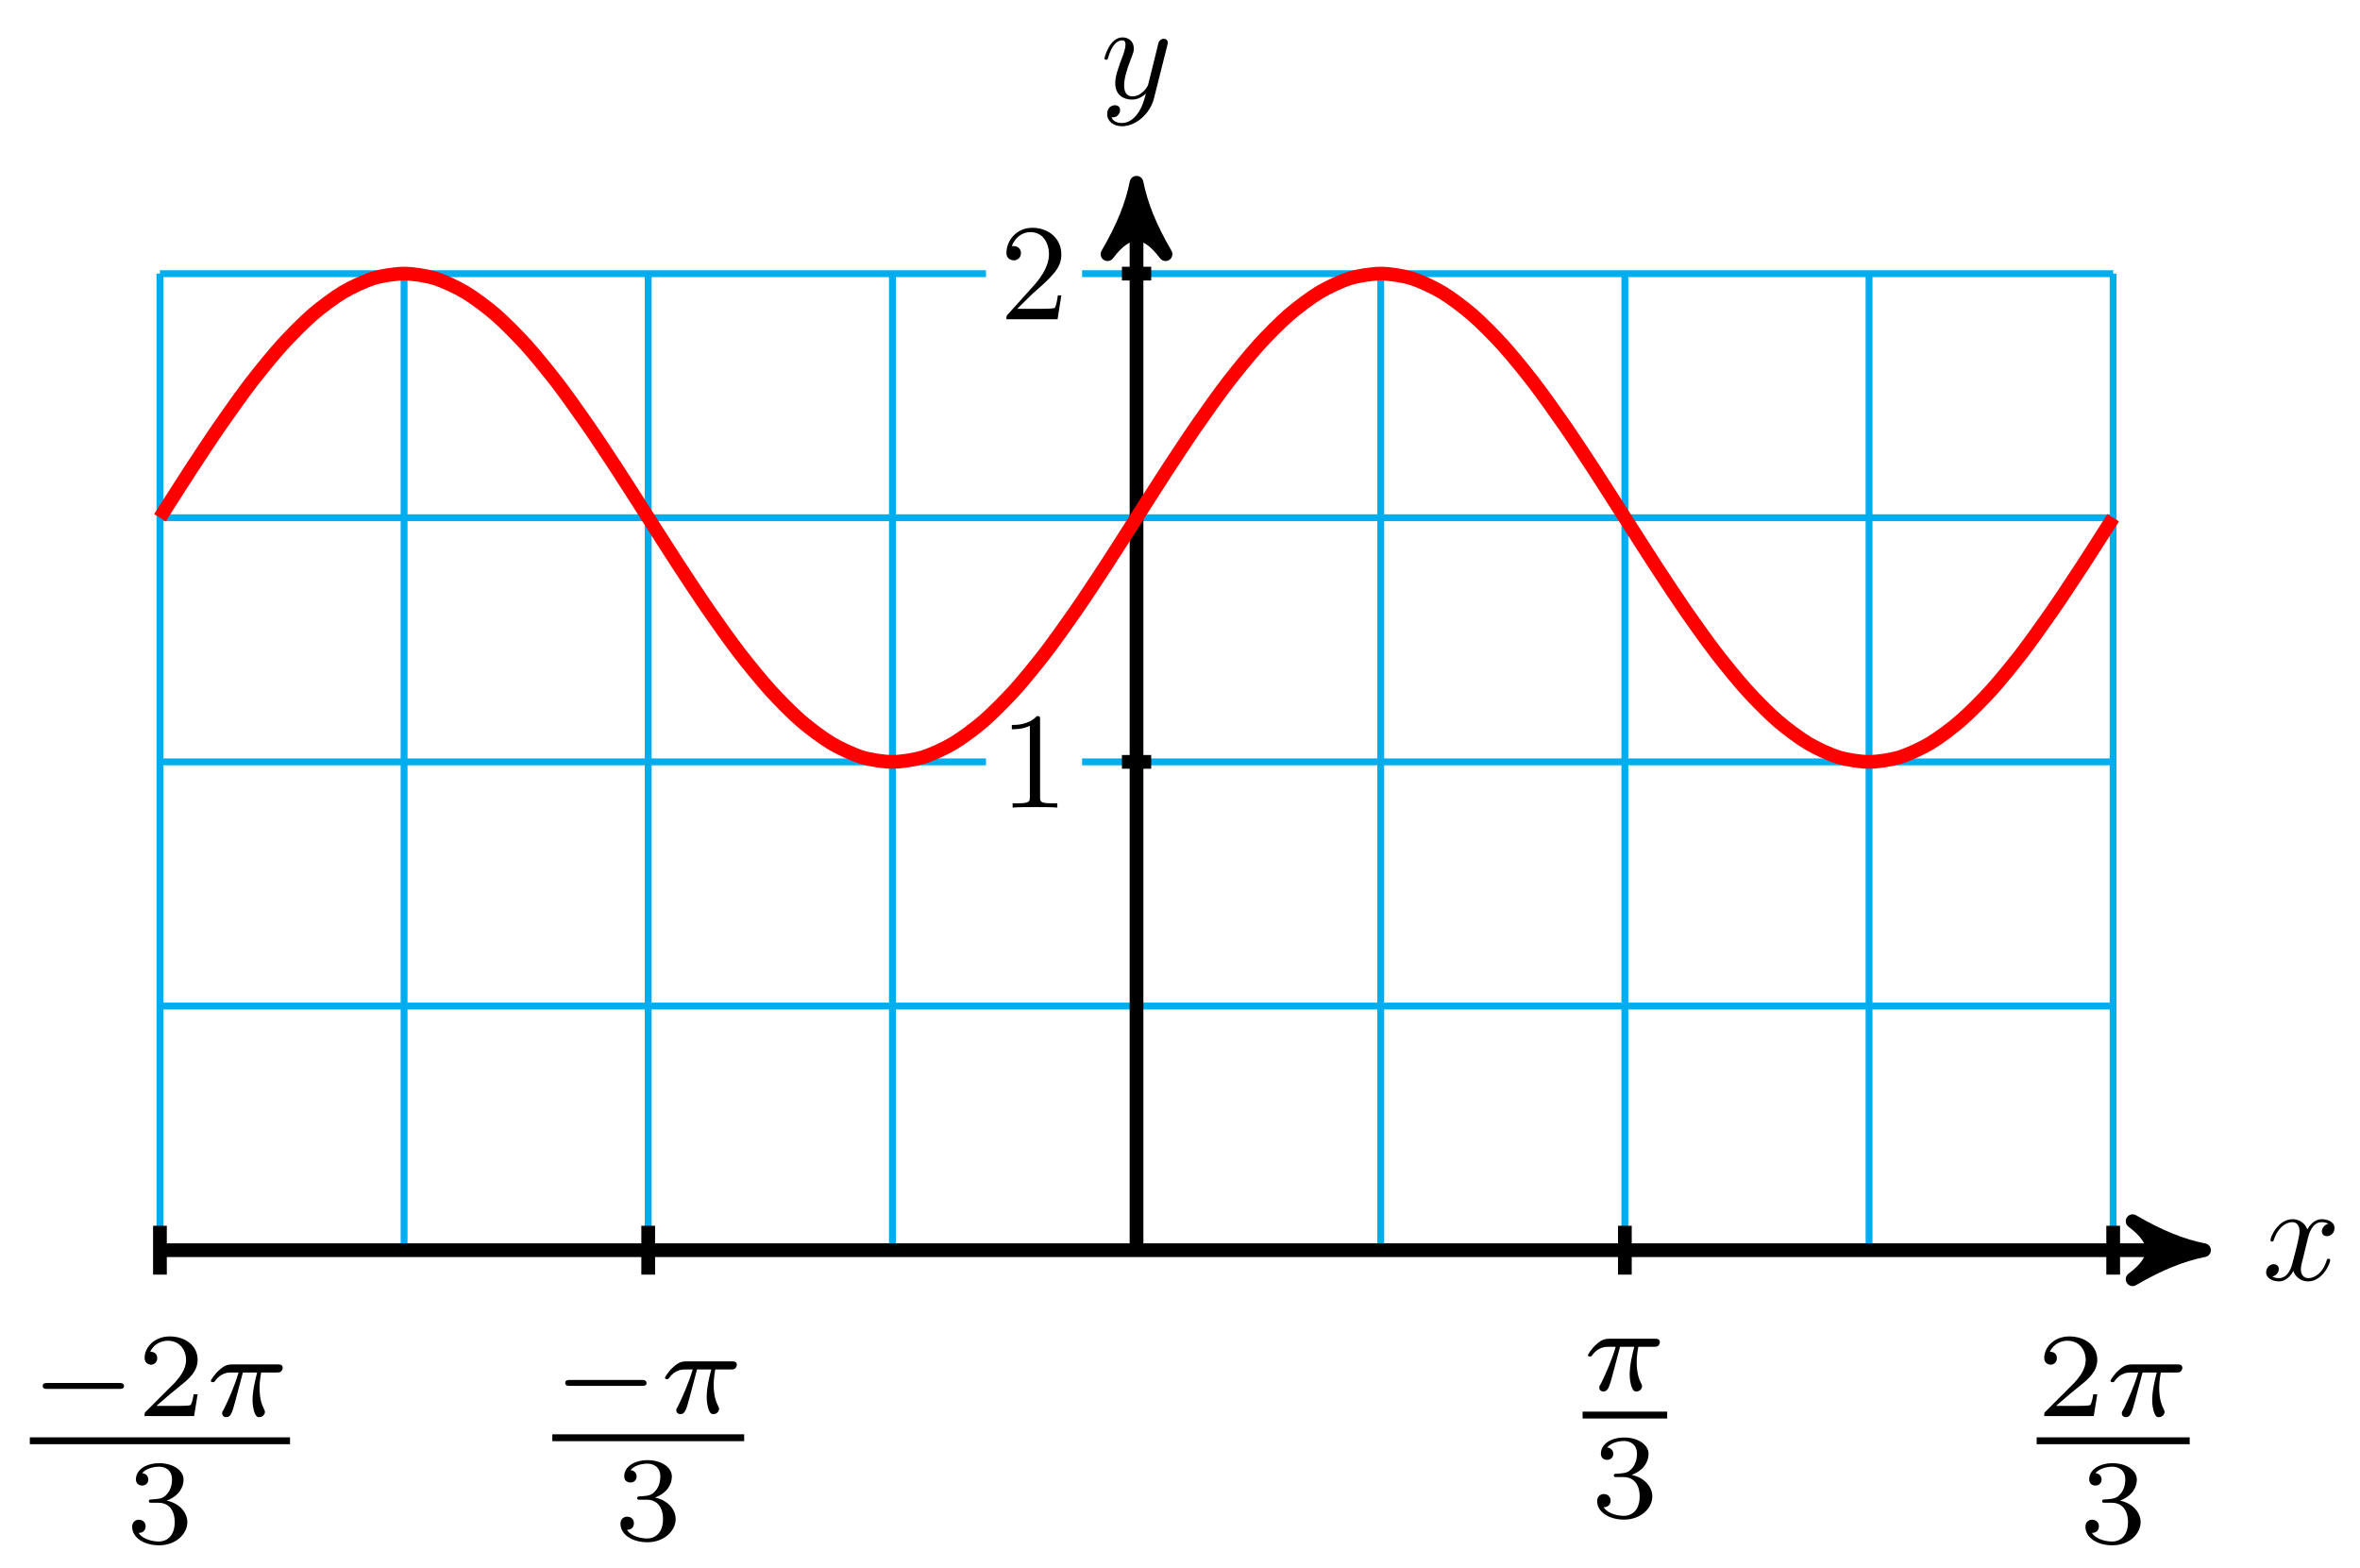
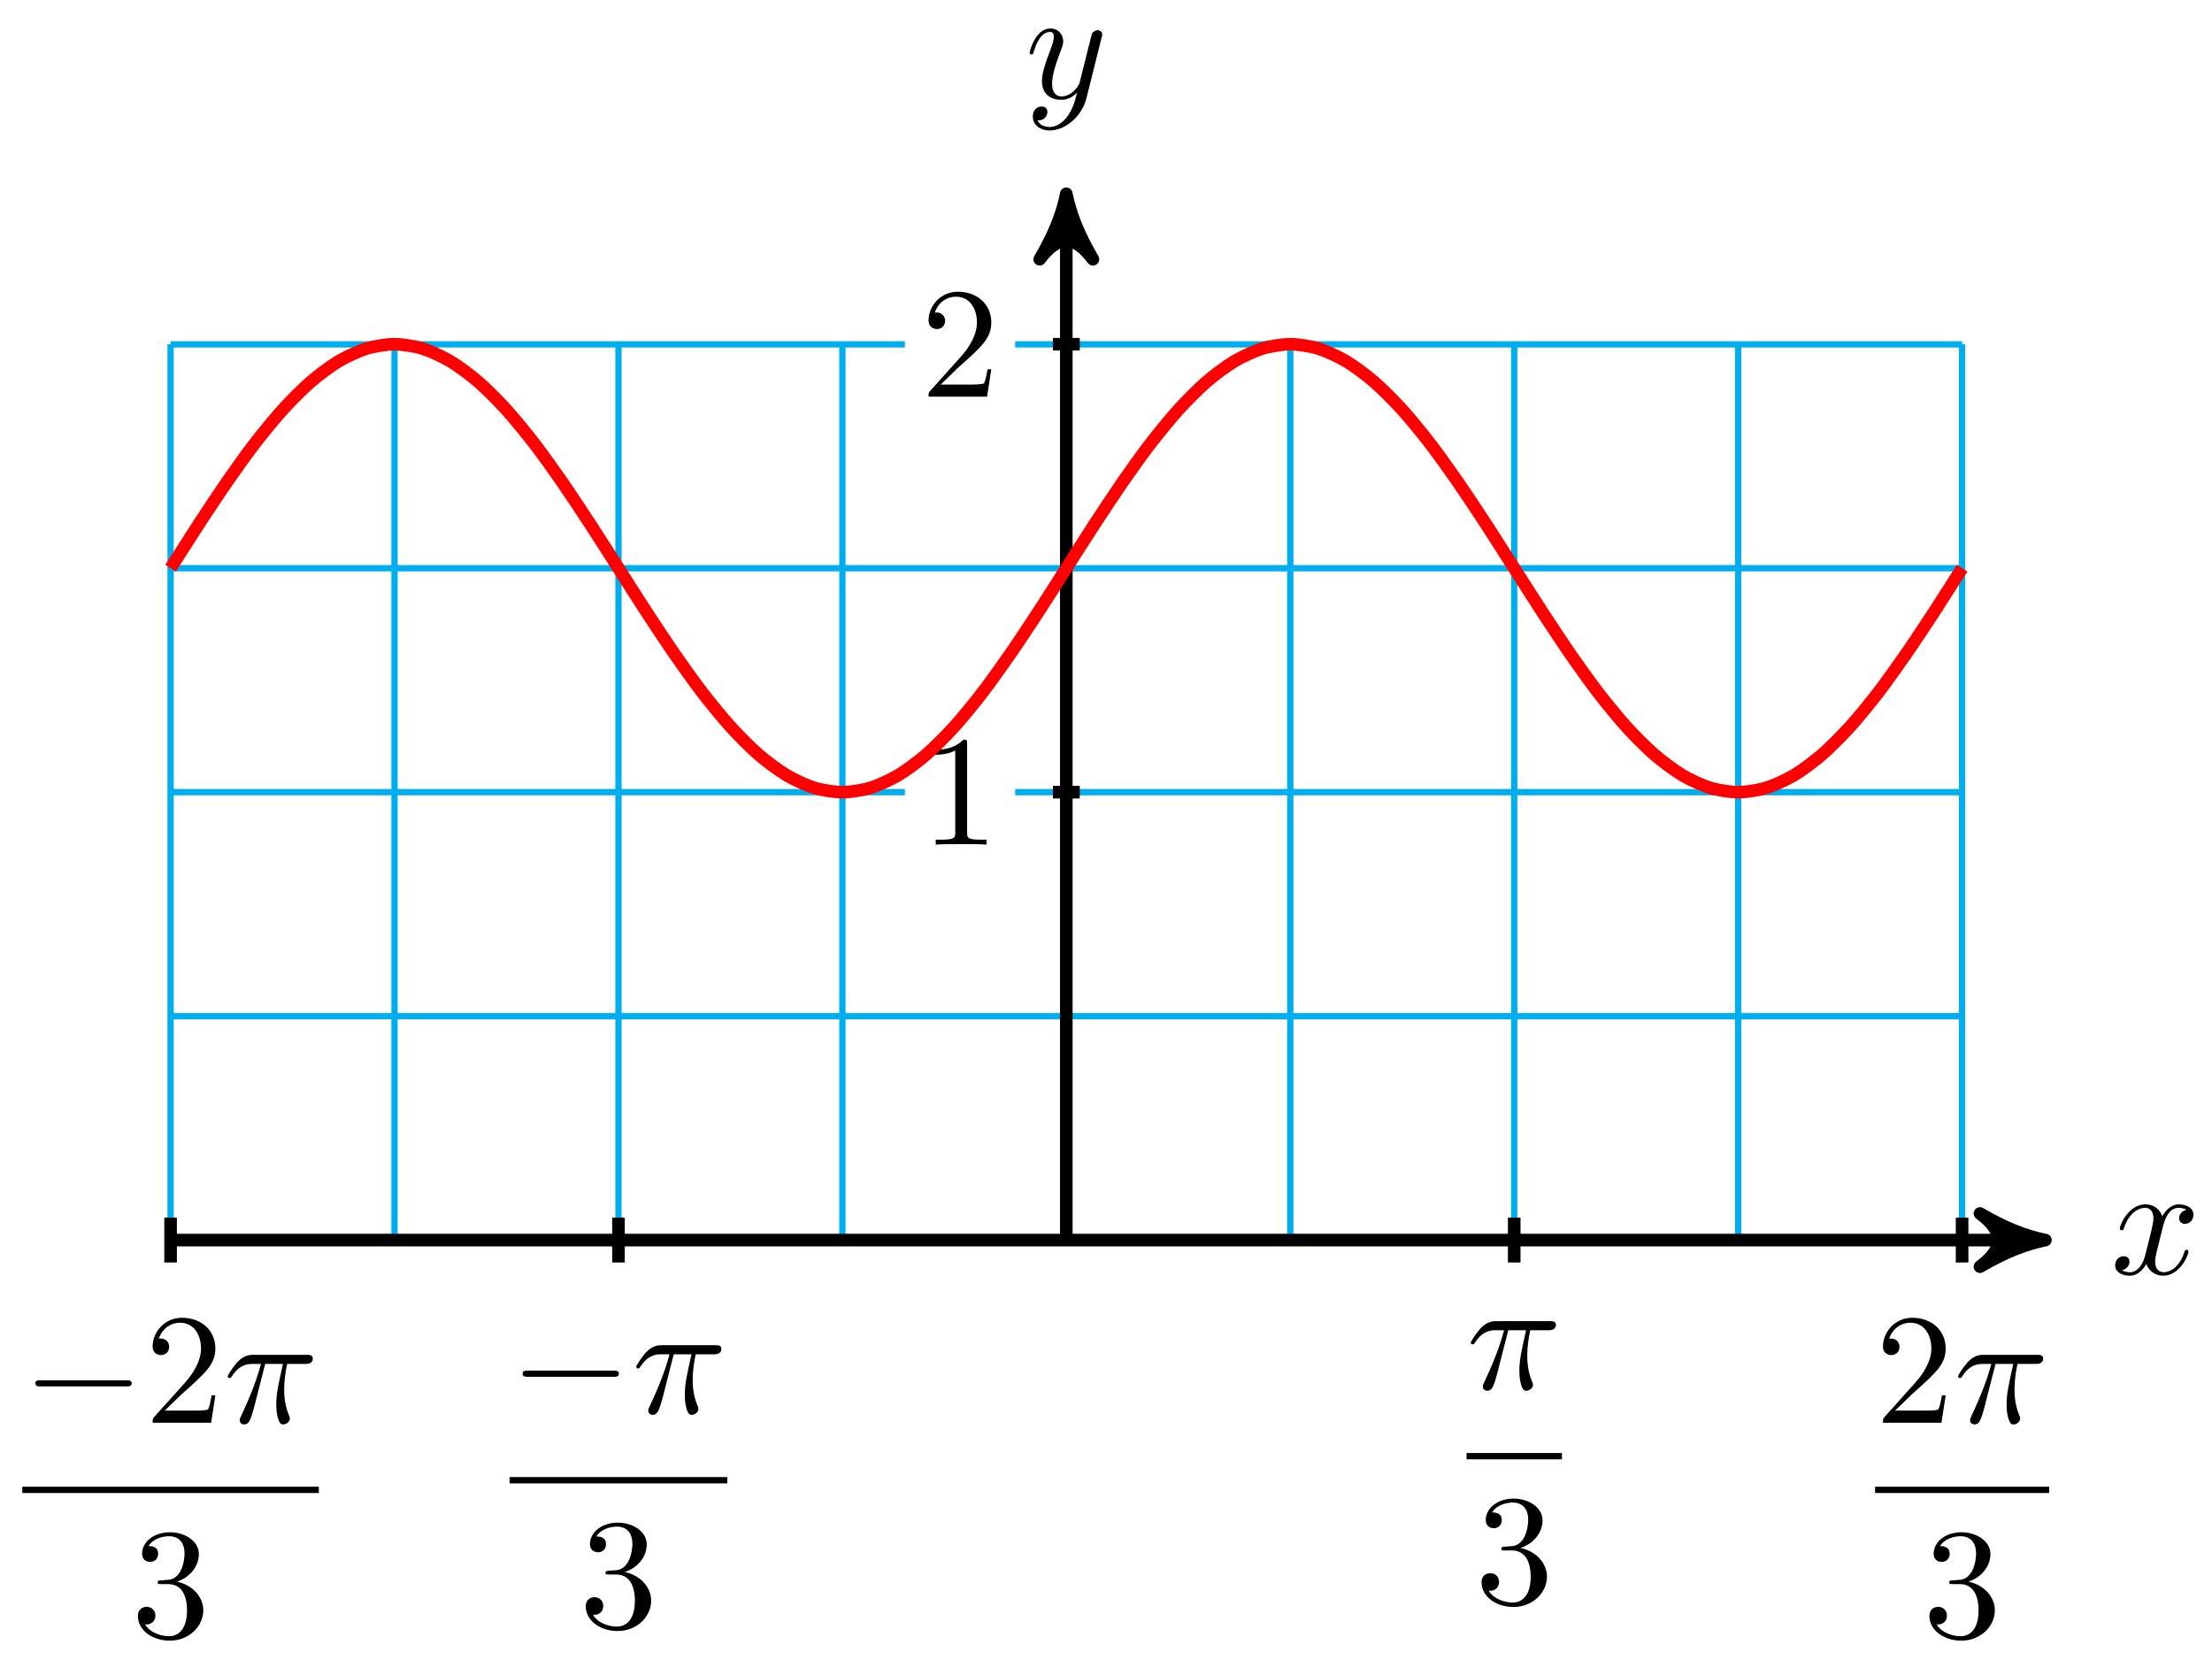
- <svg xmlns="http://www.w3.org/2000/svg" xmlns:xlink="http://www.w3.org/1999/xlink" width="137pt" height="91pt" viewBox="0 0 137 91" version="1.1">
+ <svg xmlns="http://www.w3.org/2000/svg" xmlns:xlink="http://www.w3.org/1999/xlink" width="140pt" height="105pt" viewBox="0 0 140 105" version="1.1">
  <defs>
    <g>
      <symbol overflow="visible" id="glyph0-0">
        <path style="stroke:none;" d="" />
      </symbol>
      <symbol overflow="visible" id="glyph0-1">
-         <path style="stroke:none;" d="M 2.656 -2.406 C 2.703 -2.609 2.891 -3.344 3.453 -3.344 C 3.484 -3.344 3.688 -3.344 3.844 -3.25 C 3.625 -3.203 3.469 -3 3.469 -2.812 C 3.469 -2.688 3.547 -2.531 3.766 -2.531 C 3.938 -2.531 4.203 -2.672 4.203 -3 C 4.203 -3.406 3.734 -3.516 3.453 -3.516 C 3 -3.516 2.719 -3.094 2.625 -2.922 C 2.422 -3.438 1.984 -3.516 1.766 -3.516 C 0.938 -3.516 0.484 -2.5 0.484 -2.297 C 0.484 -2.219 0.562 -2.219 0.578 -2.219 C 0.641 -2.219 0.656 -2.234 0.672 -2.297 C 0.953 -3.141 1.469 -3.344 1.75 -3.344 C 1.891 -3.344 2.172 -3.281 2.172 -2.812 C 2.172 -2.562 2.047 -2.031 1.75 -0.922 C 1.625 -0.422 1.344 -0.094 0.984 -0.094 C 0.938 -0.094 0.75 -0.094 0.594 -0.188 C 0.781 -0.234 0.969 -0.391 0.969 -0.625 C 0.969 -0.844 0.781 -0.906 0.672 -0.906 C 0.438 -0.906 0.234 -0.688 0.234 -0.438 C 0.234 -0.078 0.625 0.094 0.984 0.094 C 1.5 0.094 1.797 -0.469 1.812 -0.516 C 1.906 -0.219 2.203 0.094 2.672 0.094 C 3.5 0.094 3.953 -0.938 3.953 -1.141 C 3.953 -1.219 3.875 -1.219 3.859 -1.219 C 3.781 -1.219 3.766 -1.188 3.75 -1.125 C 3.484 -0.281 2.953 -0.094 2.688 -0.094 C 2.375 -0.094 2.25 -0.344 2.25 -0.609 C 2.25 -0.781 2.297 -0.969 2.391 -1.312 Z M 2.656 -2.406 " />
+         <path style="stroke:none;" d="M 3.328 -3.016 C 3.391 -3.266 3.625 -4.188 4.312 -4.188 C 4.359 -4.188 4.609 -4.188 4.812 -4.062 C 4.531 -4 4.344 -3.766 4.344 -3.516 C 4.344 -3.359 4.453 -3.172 4.719 -3.172 C 4.938 -3.172 5.25 -3.344 5.25 -3.75 C 5.25 -4.266 4.672 -4.406 4.328 -4.406 C 3.75 -4.406 3.406 -3.875 3.281 -3.656 C 3.031 -4.312 2.5 -4.406 2.203 -4.406 C 1.172 -4.406 0.594 -3.125 0.594 -2.875 C 0.594 -2.766 0.703 -2.766 0.719 -2.766 C 0.797 -2.766 0.828 -2.797 0.844 -2.875 C 1.188 -3.938 1.844 -4.188 2.188 -4.188 C 2.375 -4.188 2.719 -4.094 2.719 -3.516 C 2.719 -3.203 2.547 -2.547 2.188 -1.141 C 2.031 -0.531 1.672 -0.109 1.234 -0.109 C 1.172 -0.109 0.953 -0.109 0.734 -0.234 C 0.984 -0.297 1.203 -0.5 1.203 -0.781 C 1.203 -1.047 0.984 -1.125 0.844 -1.125 C 0.531 -1.125 0.297 -0.875 0.297 -0.547 C 0.297 -0.094 0.781 0.109 1.219 0.109 C 1.891 0.109 2.25 -0.594 2.266 -0.641 C 2.391 -0.281 2.75 0.109 3.344 0.109 C 4.375 0.109 4.938 -1.172 4.938 -1.422 C 4.938 -1.531 4.859 -1.531 4.828 -1.531 C 4.734 -1.531 4.719 -1.484 4.688 -1.422 C 4.359 -0.344 3.688 -0.109 3.375 -0.109 C 2.984 -0.109 2.828 -0.422 2.828 -0.766 C 2.828 -0.984 2.875 -1.203 2.984 -1.641 Z M 3.328 -3.016 " />
      </symbol>
      <symbol overflow="visible" id="glyph0-2">
-         <path style="stroke:none;" d="M 3.875 -3.031 C 3.906 -3.141 3.906 -3.156 3.906 -3.219 C 3.906 -3.359 3.797 -3.438 3.672 -3.438 C 3.594 -3.438 3.469 -3.391 3.391 -3.266 C 3.375 -3.234 3.312 -2.984 3.281 -2.844 C 3.234 -2.625 3.172 -2.422 3.125 -2.203 L 2.766 -0.766 C 2.734 -0.641 2.391 -0.094 1.859 -0.094 C 1.453 -0.094 1.375 -0.438 1.375 -0.734 C 1.375 -1.094 1.5 -1.594 1.781 -2.297 C 1.906 -2.625 1.938 -2.703 1.938 -2.875 C 1.938 -3.234 1.688 -3.516 1.281 -3.516 C 0.531 -3.516 0.234 -2.359 0.234 -2.297 C 0.234 -2.219 0.312 -2.219 0.328 -2.219 C 0.406 -2.219 0.422 -2.234 0.453 -2.359 C 0.672 -3.109 0.984 -3.344 1.266 -3.344 C 1.328 -3.344 1.453 -3.344 1.453 -3.094 C 1.453 -2.891 1.375 -2.688 1.328 -2.531 C 1 -1.688 0.859 -1.234 0.859 -0.859 C 0.859 -0.156 1.359 0.094 1.828 0.094 C 2.141 0.094 2.422 -0.047 2.641 -0.266 C 2.531 0.141 2.438 0.531 2.125 0.953 C 1.906 1.234 1.609 1.453 1.25 1.453 C 1.125 1.453 0.766 1.438 0.641 1.125 C 0.766 1.125 0.875 1.125 0.984 1.031 C 1.062 0.953 1.141 0.859 1.141 0.703 C 1.141 0.453 0.922 0.422 0.844 0.422 C 0.656 0.422 0.391 0.547 0.391 0.938 C 0.391 1.344 0.75 1.641 1.25 1.641 C 2.062 1.641 2.891 0.906 3.109 0.016 Z M 3.875 -3.031 " />
+         <path style="stroke:none;" d="M 4.844 -3.797 C 4.891 -3.938 4.891 -3.953 4.891 -4.031 C 4.891 -4.203 4.75 -4.297 4.594 -4.297 C 4.5 -4.297 4.344 -4.234 4.25 -4.094 C 4.234 -4.031 4.141 -3.734 4.109 -3.547 C 4.031 -3.297 3.969 -3.016 3.906 -2.75 L 3.453 -0.953 C 3.422 -0.812 2.984 -0.109 2.328 -0.109 C 1.828 -0.109 1.719 -0.547 1.719 -0.922 C 1.719 -1.375 1.891 -2 2.219 -2.875 C 2.375 -3.281 2.422 -3.391 2.422 -3.594 C 2.422 -4.031 2.109 -4.406 1.609 -4.406 C 0.656 -4.406 0.297 -2.953 0.297 -2.875 C 0.297 -2.766 0.391 -2.766 0.406 -2.766 C 0.516 -2.766 0.516 -2.797 0.562 -2.953 C 0.844 -3.891 1.234 -4.188 1.578 -4.188 C 1.656 -4.188 1.828 -4.188 1.828 -3.875 C 1.828 -3.625 1.719 -3.359 1.656 -3.172 C 1.25 -2.109 1.078 -1.547 1.078 -1.078 C 1.078 -0.188 1.703 0.109 2.297 0.109 C 2.688 0.109 3.016 -0.062 3.297 -0.344 C 3.172 0.172 3.047 0.672 2.656 1.203 C 2.391 1.531 2.016 1.828 1.562 1.828 C 1.422 1.828 0.969 1.797 0.797 1.406 C 0.953 1.406 1.094 1.406 1.219 1.281 C 1.328 1.203 1.422 1.062 1.422 0.875 C 1.422 0.562 1.156 0.531 1.062 0.531 C 0.828 0.531 0.5 0.688 0.5 1.172 C 0.5 1.672 0.938 2.047 1.562 2.047 C 2.578 2.047 3.609 1.141 3.891 0.016 Z M 4.844 -3.797 " />
+       </symbol>
+       <symbol overflow="visible" id="glyph0-3">
+         <path style="stroke:none;" d="M 2.641 -3.719 L 3.766 -3.719 C 3.438 -2.25 3.344 -1.812 3.344 -1.141 C 3.344 -1 3.344 -0.734 3.422 -0.391 C 3.531 0.047 3.641 0.109 3.781 0.109 C 3.984 0.109 4.203 -0.062 4.203 -0.266 C 4.203 -0.328 4.203 -0.344 4.141 -0.484 C 3.844 -1.203 3.844 -1.859 3.844 -2.141 C 3.844 -2.656 3.922 -3.203 4.031 -3.719 L 5.156 -3.719 C 5.297 -3.719 5.656 -3.719 5.656 -4.062 C 5.656 -4.297 5.438 -4.297 5.25 -4.297 L 1.906 -4.297 C 1.688 -4.297 1.312 -4.297 0.875 -3.828 C 0.531 -3.438 0.266 -2.984 0.266 -2.938 C 0.266 -2.922 0.266 -2.828 0.391 -2.828 C 0.469 -2.828 0.484 -2.875 0.547 -2.953 C 1.031 -3.719 1.609 -3.719 1.812 -3.719 L 2.375 -3.719 C 2.062 -2.516 1.531 -1.312 1.109 -0.406 C 1.031 -0.25 1.031 -0.234 1.031 -0.156 C 1.031 0.031 1.188 0.109 1.312 0.109 C 1.609 0.109 1.688 -0.172 1.812 -0.531 C 1.953 -1 1.953 -1.016 2.078 -1.516 Z M 2.641 -3.719 " />
      </symbol>
      <symbol overflow="visible" id="glyph1-0">
        <path style="stroke:none;" d="" />
      </symbol>
      <symbol overflow="visible" id="glyph1-1">
-         <path style="stroke:none;" d="M 3.344 0 L 3.344 -0.25 L 3.078 -0.25 C 2.359 -0.25 2.344 -0.328 2.344 -0.625 L 2.344 -5.094 C 2.344 -5.297 2.344 -5.312 2.156 -5.312 C 1.672 -4.797 0.969 -4.797 0.703 -4.797 L 0.703 -4.547 C 0.875 -4.547 1.344 -4.547 1.75 -4.75 L 1.75 -0.625 C 1.75 -0.344 1.734 -0.25 1.016 -0.25 L 0.75 -0.25 L 0.75 0 C 1.031 -0.031 1.734 -0.031 2.047 -0.031 C 2.359 -0.031 3.062 -0.031 3.344 0 Z M 3.344 0 " />
+         <path style="stroke:none;" d="M 4.172 0 L 4.172 -0.312 L 3.859 -0.312 C 2.953 -0.312 2.938 -0.422 2.938 -0.781 L 2.938 -6.375 C 2.938 -6.625 2.938 -6.641 2.703 -6.641 C 2.078 -6 1.203 -6 0.891 -6 L 0.891 -5.688 C 1.094 -5.688 1.672 -5.688 2.188 -5.953 L 2.188 -0.781 C 2.188 -0.422 2.156 -0.312 1.266 -0.312 L 0.953 -0.312 L 0.953 0 C 1.297 -0.031 2.156 -0.031 2.562 -0.031 C 2.953 -0.031 3.828 -0.031 4.172 0 Z M 4.172 0 " />
      </symbol>
      <symbol overflow="visible" id="glyph1-2">
-         <path style="stroke:none;" d="M 3.578 -1.391 L 3.375 -1.391 C 3.344 -1.141 3.281 -0.797 3.203 -0.672 C 3.141 -0.609 2.625 -0.609 2.453 -0.609 L 1.016 -0.609 L 1.859 -1.438 C 3.094 -2.531 3.578 -2.969 3.578 -3.766 C 3.578 -4.672 2.859 -5.312 1.891 -5.312 C 0.984 -5.312 0.391 -4.578 0.391 -3.859 C 0.391 -3.422 0.797 -3.422 0.828 -3.422 C 0.953 -3.422 1.234 -3.516 1.234 -3.844 C 1.234 -4.047 1.094 -4.25 0.812 -4.25 C 0.75 -4.25 0.734 -4.25 0.703 -4.25 C 0.891 -4.766 1.328 -5.062 1.781 -5.062 C 2.516 -5.062 2.859 -4.422 2.859 -3.766 C 2.859 -3.125 2.453 -2.5 2.016 -2 L 0.484 -0.297 C 0.391 -0.203 0.391 -0.188 0.391 0 L 3.359 0 Z M 3.578 -1.391 " />
+         <path style="stroke:none;" d="M 4.469 -1.734 L 4.234 -1.734 C 4.172 -1.438 4.109 -1 4 -0.844 C 3.938 -0.766 3.281 -0.766 3.062 -0.766 L 1.266 -0.766 L 2.328 -1.797 C 3.875 -3.172 4.469 -3.703 4.469 -4.703 C 4.469 -5.844 3.578 -6.641 2.359 -6.641 C 1.234 -6.641 0.5 -5.719 0.5 -4.828 C 0.5 -4.281 1 -4.281 1.031 -4.281 C 1.203 -4.281 1.547 -4.391 1.547 -4.812 C 1.547 -5.062 1.359 -5.328 1.016 -5.328 C 0.938 -5.328 0.922 -5.328 0.891 -5.312 C 1.109 -5.969 1.656 -6.328 2.234 -6.328 C 3.141 -6.328 3.562 -5.516 3.562 -4.703 C 3.562 -3.906 3.078 -3.125 2.516 -2.5 L 0.609 -0.375 C 0.5 -0.266 0.5 -0.234 0.5 0 L 4.203 0 Z M 4.469 -1.734 " />
      </symbol>
      <symbol overflow="visible" id="glyph2-0">
        <path style="stroke:none;" d="" />
      </symbol>
      <symbol overflow="visible" id="glyph2-1">
-         <path style="stroke:none;" d="M 5.188 -1.578 C 5.297 -1.578 5.469 -1.578 5.469 -1.734 C 5.469 -1.922 5.297 -1.922 5.188 -1.922 L 1.031 -1.922 C 0.922 -1.922 0.75 -1.922 0.75 -1.75 C 0.75 -1.578 0.906 -1.578 1.031 -1.578 Z M 5.188 -1.578 " />
+         <path style="stroke:none;" d="M 6.562 -2.297 C 6.734 -2.297 6.922 -2.297 6.922 -2.5 C 6.922 -2.688 6.734 -2.688 6.562 -2.688 L 1.172 -2.688 C 1 -2.688 0.828 -2.688 0.828 -2.5 C 0.828 -2.297 1 -2.297 1.172 -2.297 Z M 6.562 -2.297 " />
      </symbol>
      <symbol overflow="visible" id="glyph3-0">
        <path style="stroke:none;" d="" />
      </symbol>
      <symbol overflow="visible" id="glyph3-1">
-         <path style="stroke:none;" d="M 3.516 -1.266 L 3.281 -1.266 C 3.266 -1.109 3.188 -0.703 3.094 -0.641 C 3.047 -0.594 2.516 -0.594 2.406 -0.594 L 1.125 -0.594 C 1.859 -1.234 2.109 -1.438 2.516 -1.766 C 3.031 -2.172 3.516 -2.609 3.516 -3.266 C 3.516 -4.109 2.781 -4.625 1.891 -4.625 C 1.031 -4.625 0.438 -4.016 0.438 -3.375 C 0.438 -3.031 0.734 -2.984 0.812 -2.984 C 0.969 -2.984 1.172 -3.109 1.172 -3.359 C 1.172 -3.484 1.125 -3.734 0.766 -3.734 C 0.984 -4.219 1.453 -4.375 1.781 -4.375 C 2.484 -4.375 2.844 -3.828 2.844 -3.266 C 2.844 -2.656 2.406 -2.188 2.188 -1.938 L 0.516 -0.266 C 0.438 -0.203 0.438 -0.188 0.438 0 L 3.312 0 Z M 3.516 -1.266 " />
+         <path style="stroke:none;" d="M 1.266 -0.766 L 2.328 -1.797 C 3.875 -3.172 4.469 -3.703 4.469 -4.703 C 4.469 -5.844 3.578 -6.641 2.359 -6.641 C 1.234 -6.641 0.5 -5.719 0.5 -4.828 C 0.5 -4.281 1 -4.281 1.031 -4.281 C 1.203 -4.281 1.547 -4.391 1.547 -4.812 C 1.547 -5.062 1.359 -5.328 1.016 -5.328 C 0.938 -5.328 0.922 -5.328 0.891 -5.312 C 1.109 -5.969 1.656 -6.328 2.234 -6.328 C 3.141 -6.328 3.562 -5.516 3.562 -4.703 C 3.562 -3.906 3.078 -3.125 2.516 -2.5 L 0.609 -0.375 C 0.5 -0.266 0.5 -0.234 0.5 0 L 4.203 0 L 4.469 -1.734 L 4.234 -1.734 C 4.172 -1.438 4.109 -1 4 -0.844 C 3.938 -0.766 3.281 -0.766 3.062 -0.766 Z M 1.266 -0.766 " />
      </symbol>
      <symbol overflow="visible" id="glyph3-2">
-         <path style="stroke:none;" d="M 1.906 -2.328 C 2.453 -2.328 2.844 -1.953 2.844 -1.203 C 2.844 -0.344 2.328 -0.078 1.938 -0.078 C 1.656 -0.078 1.031 -0.156 0.75 -0.578 C 1.078 -0.578 1.156 -0.812 1.156 -0.969 C 1.156 -1.188 0.984 -1.344 0.766 -1.344 C 0.578 -1.344 0.375 -1.219 0.375 -0.938 C 0.375 -0.281 1.094 0.141 1.938 0.141 C 2.906 0.141 3.578 -0.516 3.578 -1.203 C 3.578 -1.75 3.141 -2.297 2.375 -2.453 C 3.094 -2.719 3.359 -3.234 3.359 -3.672 C 3.359 -4.219 2.734 -4.625 1.953 -4.625 C 1.188 -4.625 0.594 -4.25 0.594 -3.688 C 0.594 -3.453 0.75 -3.328 0.953 -3.328 C 1.172 -3.328 1.312 -3.484 1.312 -3.672 C 1.312 -3.875 1.172 -4.031 0.953 -4.047 C 1.203 -4.344 1.672 -4.422 1.938 -4.422 C 2.25 -4.422 2.688 -4.266 2.688 -3.672 C 2.688 -3.375 2.594 -3.047 2.406 -2.844 C 2.188 -2.578 1.984 -2.562 1.641 -2.531 C 1.469 -2.516 1.453 -2.516 1.422 -2.516 C 1.406 -2.516 1.344 -2.5 1.344 -2.422 C 1.344 -2.328 1.406 -2.328 1.531 -2.328 Z M 1.906 -2.328 " />
-       </symbol>
-       <symbol overflow="visible" id="glyph4-0">
-         <path style="stroke:none;" d="" />
-       </symbol>
-       <symbol overflow="visible" id="glyph4-1">
-         <path style="stroke:none;" d="M 2.172 -2.531 L 3 -2.531 C 2.891 -2.109 2.734 -1.484 2.734 -0.922 C 2.734 -0.641 2.781 -0.453 2.812 -0.312 C 2.922 0.047 3.016 0.062 3.125 0.062 C 3.297 0.062 3.453 -0.078 3.453 -0.25 C 3.453 -0.297 3.438 -0.328 3.406 -0.391 C 3.266 -0.656 3.141 -1.047 3.141 -1.625 C 3.141 -1.75 3.141 -2.031 3.234 -2.531 L 4.109 -2.531 C 4.234 -2.531 4.297 -2.531 4.375 -2.578 C 4.469 -2.656 4.484 -2.766 4.484 -2.797 C 4.484 -3 4.312 -3 4.188 -3 L 1.562 -3 C 1.281 -3 1.078 -2.938 0.766 -2.641 C 0.578 -2.484 0.312 -2.109 0.312 -2.047 C 0.312 -1.969 0.406 -1.969 0.438 -1.969 C 0.516 -1.969 0.516 -1.984 0.562 -2.047 C 0.906 -2.531 1.344 -2.531 1.5 -2.531 L 1.922 -2.531 C 1.703 -1.766 1.328 -0.938 1.125 -0.516 C 1.078 -0.438 1.016 -0.281 0.984 -0.266 C 0.984 -0.234 0.969 -0.203 0.969 -0.156 C 0.969 -0.047 1.047 0.062 1.219 0.062 C 1.484 0.062 1.562 -0.25 1.734 -0.875 Z M 2.172 -2.531 " />
+         <path style="stroke:none;" d="M 2.891 -3.516 C 3.703 -3.781 4.281 -4.469 4.281 -5.266 C 4.281 -6.078 3.406 -6.641 2.453 -6.641 C 1.453 -6.641 0.688 -6.047 0.688 -5.281 C 0.688 -4.953 0.906 -4.766 1.203 -4.766 C 1.5 -4.766 1.703 -4.984 1.703 -5.281 C 1.703 -5.766 1.234 -5.766 1.094 -5.766 C 1.391 -6.266 2.047 -6.391 2.406 -6.391 C 2.828 -6.391 3.375 -6.172 3.375 -5.281 C 3.375 -5.156 3.344 -4.578 3.094 -4.141 C 2.797 -3.656 2.453 -3.625 2.203 -3.625 C 2.125 -3.609 1.891 -3.594 1.812 -3.594 C 1.734 -3.578 1.672 -3.562 1.672 -3.469 C 1.672 -3.359 1.734 -3.359 1.906 -3.359 L 2.344 -3.359 C 3.156 -3.359 3.531 -2.688 3.531 -1.703 C 3.531 -0.344 2.844 -0.062 2.406 -0.062 C 1.969 -0.062 1.219 -0.234 0.875 -0.812 C 1.219 -0.766 1.531 -0.984 1.531 -1.359 C 1.531 -1.719 1.266 -1.922 0.984 -1.922 C 0.734 -1.922 0.422 -1.781 0.422 -1.344 C 0.422 -0.438 1.344 0.219 2.438 0.219 C 3.656 0.219 4.562 -0.688 4.562 -1.703 C 4.562 -2.516 3.922 -3.297 2.891 -3.516 Z M 2.891 -3.516 " />
      </symbol>
    </g>
  </defs>
  <g id="surface1">
-     <path style="fill:none;stroke-width:0.399;stroke-linecap:butt;stroke-linejoin:miter;stroke:rgb(0%,67.839%,93.729%);stroke-opacity:1;stroke-miterlimit:10;" d="M -56.692 0.001 L 56.693 0.001 M -56.692 14.173 L 56.693 14.173 M -56.692 28.348 L 56.693 28.348 M -56.692 42.52 L 56.693 42.52 M -56.692 56.688 L 56.693 56.688 M -56.692 0.001 L -56.692 56.692 M -42.52 0.001 L -42.52 56.692 M -28.349 0.001 L -28.349 56.692 M -14.173 0.001 L -14.173 56.692 M -0.002 0.001 L -0.002 56.692 M 14.174 0.001 L 14.174 56.692 M 28.346 0.001 L 28.346 56.692 M 42.521 0.001 L 42.521 56.692 M 56.689 0.001 L 56.689 56.692 " transform="matrix(1.00002,0,0,-1,65.9781,72.575)" />
-     <path style="fill:none;stroke-width:0.797;stroke-linecap:butt;stroke-linejoin:miter;stroke:rgb(0%,0%,0%);stroke-opacity:1;stroke-miterlimit:10;" d="M -56.692 0.001 L 60.927 0.001 " transform="matrix(1.00002,0,0,-1,65.9781,72.575)" />
-     <path style="fill-rule:nonzero;fill:rgb(0%,0%,0%);fill-opacity:1;stroke-width:0.797;stroke-linecap:butt;stroke-linejoin:round;stroke:rgb(0%,0%,0%);stroke-opacity:1;stroke-miterlimit:10;" d="M 1.038 0.001 C -0.259 0.259 -1.556 0.778 -3.107 1.684 C -1.556 0.516 -1.556 -0.519 -3.107 -1.683 C -1.556 -0.777 -0.259 -0.261 1.038 0.001 Z M 1.038 0.001 " transform="matrix(1.00002,0,0,-1,126.9076,72.575)" />
+     <path style="fill:none;stroke-width:0.399;stroke-linecap:butt;stroke-linejoin:miter;stroke:rgb(0%,67.839%,93.729%);stroke-opacity:1;stroke-miterlimit:10;" d="M -56.692 0.001 L 56.692 0.001 M -56.692 14.172 L 56.692 14.172 M -56.692 28.348 L 56.692 28.348 M -56.692 42.52 L 56.692 42.52 M -56.692 56.687 L 56.692 56.687 M -56.692 0.001 L -56.692 56.695 M -42.52 0.001 L -42.52 56.695 M -28.345 0.001 L -28.345 56.695 M -14.173 0.001 L -14.173 56.695 M -0.002 0.001 L -0.002 56.695 M 14.174 0.001 L 14.174 56.695 M 28.345 0.001 L 28.345 56.695 M 42.521 0.001 L 42.521 56.695 M 56.688 0.001 L 56.688 56.695 " transform="matrix(1.00002,0,0,-1.00002,67.49007,78.48131)" />
+     <path style="fill:none;stroke-width:0.797;stroke-linecap:butt;stroke-linejoin:miter;stroke:rgb(0%,0%,0%);stroke-opacity:1;stroke-miterlimit:10;" d="M -56.692 0.001 L 60.927 0.001 " transform="matrix(1.00002,0,0,-1.00002,67.49007,78.48131)" />
+     <path style="fill-rule:nonzero;fill:rgb(0%,0%,0%);fill-opacity:1;stroke-width:0.797;stroke-linecap:butt;stroke-linejoin:round;stroke:rgb(0%,0%,0%);stroke-opacity:1;stroke-miterlimit:10;" d="M 1.037 0.001 C -0.259 0.259 -1.552 0.778 -3.107 1.684 C -1.552 0.516 -1.552 -0.519 -3.107 -1.683 C -1.552 -0.776 -0.259 -0.261 1.037 0.001 Z M 1.037 0.001 " transform="matrix(1.00002,0,0,-1.00002,128.4196,78.48131)" />
    <g style="fill:rgb(0%,0%,0%);fill-opacity:1;">
-       <use xlink:href="#glyph0-1" x="131.317" y="74.291" />
+       <use xlink:href="#glyph0-1" x="133.573" y="80.626" />
    </g>
-     <path style="fill:none;stroke-width:0.797;stroke-linecap:butt;stroke-linejoin:miter;stroke:rgb(0%,0%,0%);stroke-opacity:1;stroke-miterlimit:10;" d="M -0.002 0.001 L -0.002 60.927 " transform="matrix(1.00002,0,0,-1,65.9781,72.575)" />
-     <path style="fill-rule:nonzero;fill:rgb(0%,0%,0%);fill-opacity:1;stroke-width:0.797;stroke-linecap:butt;stroke-linejoin:round;stroke:rgb(0%,0%,0%);stroke-opacity:1;stroke-miterlimit:10;" d="M 1.037 0.002 C -0.26 0.259 -1.552 0.779 -3.107 1.685 C -1.552 0.517 -1.552 -0.518 -3.107 -1.682 C -1.552 -0.776 -0.26 -0.26 1.037 0.002 Z M 1.037 0.002 " transform="matrix(0,-1,-1.00002,0,65.9781,11.64673)" />
+     <path style="fill:none;stroke-width:0.797;stroke-linecap:butt;stroke-linejoin:miter;stroke:rgb(0%,0%,0%);stroke-opacity:1;stroke-miterlimit:10;" d="M -0.002 0.001 L -0.002 65.179 " transform="matrix(1.00002,0,0,-1.00002,67.49007,78.48131)" />
+     <path style="fill-rule:nonzero;fill:rgb(0%,0%,0%);fill-opacity:1;stroke-width:0.797;stroke-linecap:butt;stroke-linejoin:round;stroke:rgb(0%,0%,0%);stroke-opacity:1;stroke-miterlimit:10;" d="M 1.038 0.002 C -0.259 0.26 -1.556 0.775 -3.107 1.685 C -1.556 0.517 -1.556 -0.518 -3.107 -1.682 C -1.556 -0.776 -0.259 -0.26 1.038 0.002 Z M 1.038 0.002 " transform="matrix(0,-1.00002,-1.00002,0,67.49007,13.29968)" />
    <g style="fill:rgb(0%,0%,0%);fill-opacity:1;">
-       <use xlink:href="#glyph0-2" x="63.882" y="5.687" />
+       <use xlink:href="#glyph0-2" x="64.869" y="6.209" />
    </g>
-     <path style="fill:none;stroke-width:0.797;stroke-linecap:butt;stroke-linejoin:miter;stroke:rgb(0%,0%,0%);stroke-opacity:1;stroke-miterlimit:10;" d="M 0.85 28.348 L -0.849 28.348 " transform="matrix(1.00002,0,0,-1,65.9781,72.575)" />
-     <path style=" stroke:none;fill-rule:nonzero;fill:rgb(100%,100%,100%);fill-opacity:1;" d="M 62.816 40.777 L 57.238 40.777 L 57.238 47.68 L 62.816 47.68 Z M 62.816 40.777 " />
+     <path style="fill:none;stroke-width:0.797;stroke-linecap:butt;stroke-linejoin:miter;stroke:rgb(0%,0%,0%);stroke-opacity:1;stroke-miterlimit:10;" d="M 0.85 28.348 L -0.849 28.348 " transform="matrix(1.00002,0,0,-1.00002,67.49007,78.48131)" />
+     <path style=" stroke:none;fill-rule:nonzero;fill:rgb(100%,100%,100%);fill-opacity:1;" d="M 57.273 54.449 L 64.25 54.449 L 64.25 45.82 L 57.273 45.82 Z M 57.273 54.449 " />
    <g style="fill:rgb(0%,0%,0%);fill-opacity:1;">
-       <use xlink:href="#glyph1-1" x="58.034" y="46.882" />
+       <use xlink:href="#glyph1-1" x="58.271" y="53.452" />
    </g>
-     <path style="fill:none;stroke-width:0.797;stroke-linecap:butt;stroke-linejoin:miter;stroke:rgb(0%,0%,0%);stroke-opacity:1;stroke-miterlimit:10;" d="M 0.85 56.692 L -0.849 56.692 " transform="matrix(1.00002,0,0,-1,65.9781,72.575)" />
-     <path style=" stroke:none;fill-rule:nonzero;fill:rgb(100%,100%,100%);fill-opacity:1;" d="M 62.816 12.43 L 57.238 12.43 L 57.238 19.332 L 62.816 19.332 Z M 62.816 12.43 " />
+     <path style="fill:none;stroke-width:0.797;stroke-linecap:butt;stroke-linejoin:miter;stroke:rgb(0%,0%,0%);stroke-opacity:1;stroke-miterlimit:10;" d="M 0.85 56.695 L -0.849 56.695 " transform="matrix(1.00002,0,0,-1.00002,67.49007,78.48131)" />
+     <path style=" stroke:none;fill-rule:nonzero;fill:rgb(100%,100%,100%);fill-opacity:1;" d="M 57.273 26.102 L 64.25 26.102 L 64.25 17.473 L 57.273 17.473 Z M 57.273 26.102 " />
    <g style="fill:rgb(0%,0%,0%);fill-opacity:1;">
-       <use xlink:href="#glyph1-2" x="58.034" y="18.535" />
+       <use xlink:href="#glyph1-2" x="58.271" y="25.104" />
    </g>
-     <path style="fill:none;stroke-width:0.797;stroke-linecap:butt;stroke-linejoin:miter;stroke:rgb(0%,0%,0%);stroke-opacity:1;stroke-miterlimit:10;" d="M -56.692 1.419 L -56.692 -1.417 " transform="matrix(1.00002,0,0,-1,65.9781,72.575)" />
+     <path style="fill:none;stroke-width:0.797;stroke-linecap:butt;stroke-linejoin:miter;stroke:rgb(0%,0%,0%);stroke-opacity:1;stroke-miterlimit:10;" d="M -56.692 1.419 L -56.692 -1.417 " transform="matrix(1.00002,0,0,-1.00002,67.49007,78.48131)" />
    <g style="fill:rgb(0%,0%,0%);fill-opacity:1;">
-       <use xlink:href="#glyph2-1" x="1.729" y="82.205" />
+       <use xlink:href="#glyph2-1" x="1.412" y="90.039" />
    </g>
    <g style="fill:rgb(0%,0%,0%);fill-opacity:1;">
-       <use xlink:href="#glyph3-1" x="7.956" y="82.205" />
+       <use xlink:href="#glyph3-1" x="9.161" y="90.039" />
    </g>
    <g style="fill:rgb(0%,0%,0%);fill-opacity:1;">
-       <use xlink:href="#glyph4-1" x="11.927" y="82.205" />
+       <use xlink:href="#glyph0-3" x="14.142" y="90.039" />
    </g>
-     <path style="fill:none;stroke-width:0.399;stroke-linecap:butt;stroke-linejoin:miter;stroke:rgb(0%,0%,0%);stroke-opacity:1;stroke-miterlimit:10;" d="M 156.174 -56.084 L 171.279 -56.084 " transform="matrix(1.00002,0,0,-1,-154.4463,27.553)" />
+     <path style="fill:none;stroke-width:0.399;stroke-linecap:butt;stroke-linejoin:miter;stroke:rgb(0%,0%,0%);stroke-opacity:1;stroke-miterlimit:10;" d="M 154.682 -62.992 L 173.452 -62.992 " transform="matrix(1.00002,0,0,-1.00002,-153.2753,31.29537)" />
    <g style="fill:rgb(0%,0%,0%);fill-opacity:1;">
-       <use xlink:href="#glyph3-2" x="7.297" y="89.564" />
+       <use xlink:href="#glyph3-2" x="8.305" y="103.613" />
    </g>
-     <path style="fill:none;stroke-width:0.797;stroke-linecap:butt;stroke-linejoin:miter;stroke:rgb(0%,0%,0%);stroke-opacity:1;stroke-miterlimit:10;" d="M -28.349 1.419 L -28.349 -1.417 " transform="matrix(1.00002,0,0,-1,65.9781,72.575)" />
+     <path style="fill:none;stroke-width:0.797;stroke-linecap:butt;stroke-linejoin:miter;stroke:rgb(0%,0%,0%);stroke-opacity:1;stroke-miterlimit:10;" d="M -28.345 1.419 L -28.345 -1.417 " transform="matrix(1.00002,0,0,-1.00002,67.49007,78.48131)" />
    <g style="fill:rgb(0%,0%,0%);fill-opacity:1;">
-       <use xlink:href="#glyph2-1" x="32.062" y="82.028" />
+       <use xlink:href="#glyph2-1" x="32.249" y="89.43" />
    </g>
    <g style="fill:rgb(0%,0%,0%);fill-opacity:1;">
-       <use xlink:href="#glyph4-1" x="38.29" y="82.028" />
+       <use xlink:href="#glyph0-3" x="39.999" y="89.43" />
    </g>
-     <path style="fill:none;stroke-width:0.399;stroke-linecap:butt;stroke-linejoin:miter;stroke:rgb(0%,0%,0%);stroke-opacity:1;stroke-miterlimit:10;" d="M 156.172 -56.085 L 167.309 -56.085 " transform="matrix(1.00002,0,0,-1,-124.1127,27.376)" />
+     <path style="fill:none;stroke-width:0.399;stroke-linecap:butt;stroke-linejoin:miter;stroke:rgb(0%,0%,0%);stroke-opacity:1;stroke-miterlimit:10;" d="M 154.685 -62.992 L 168.47 -62.992 " transform="matrix(1.00002,0,0,-1.00002,-122.4377,30.68635)" />
    <g style="fill:rgb(0%,0%,0%);fill-opacity:1;">
-       <use xlink:href="#glyph3-2" x="35.644" y="89.387" />
+       <use xlink:href="#glyph3-2" x="36.651" y="103.004" />
    </g>
-     <path style="fill:none;stroke-width:0.797;stroke-linecap:butt;stroke-linejoin:miter;stroke:rgb(0%,0%,0%);stroke-opacity:1;stroke-miterlimit:10;" d="M 28.346 1.419 L 28.346 -1.417 " transform="matrix(1.00002,0,0,-1,65.9781,72.575)" />
+     <path style="fill:none;stroke-width:0.797;stroke-linecap:butt;stroke-linejoin:miter;stroke:rgb(0%,0%,0%);stroke-opacity:1;stroke-miterlimit:10;" d="M 28.345 1.419 L 28.345 -1.417 " transform="matrix(1.00002,0,0,-1.00002,67.49007,78.48131)" />
    <g style="fill:rgb(0%,0%,0%);fill-opacity:1;">
-       <use xlink:href="#glyph4-1" x="91.871" y="80.714" />
+       <use xlink:href="#glyph0-3" x="92.819" y="87.907" />
    </g>
-     <path style="fill:none;stroke-width:0.399;stroke-linecap:butt;stroke-linejoin:miter;stroke:rgb(0%,0%,0%);stroke-opacity:1;stroke-miterlimit:10;" d="M 156.172 -56.083 L 161.083 -56.083 " transform="matrix(1.00002,0,0,-1,-64.30451,26.062)" />
+     <path style="fill:none;stroke-width:0.399;stroke-linecap:butt;stroke-linejoin:miter;stroke:rgb(0%,0%,0%);stroke-opacity:1;stroke-miterlimit:10;" d="M 154.686 -62.991 L 160.721 -62.991 " transform="matrix(1.00002,0,0,-1.00002,-61.86852,29.16432)" />
    <g style="fill:rgb(0%,0%,0%);fill-opacity:1;">
-       <use xlink:href="#glyph3-2" x="92.34" y="88.073" />
+       <use xlink:href="#glyph3-2" x="93.347" y="101.482" />
    </g>
-     <path style="fill:none;stroke-width:0.797;stroke-linecap:butt;stroke-linejoin:miter;stroke:rgb(0%,0%,0%);stroke-opacity:1;stroke-miterlimit:10;" d="M 56.693 1.419 L 56.693 -1.417 " transform="matrix(1.00002,0,0,-1,65.9781,72.575)" />
+     <path style="fill:none;stroke-width:0.797;stroke-linecap:butt;stroke-linejoin:miter;stroke:rgb(0%,0%,0%);stroke-opacity:1;stroke-miterlimit:10;" d="M 56.692 1.419 L 56.692 -1.417 " transform="matrix(1.00002,0,0,-1.00002,67.49007,78.48131)" />
    <g style="fill:rgb(0%,0%,0%);fill-opacity:1;">
-       <use xlink:href="#glyph3-1" x="118.232" y="82.205" />
+       <use xlink:href="#glyph3-1" x="118.675" y="90.039" />
    </g>
    <g style="fill:rgb(0%,0%,0%);fill-opacity:1;">
-       <use xlink:href="#glyph4-1" x="122.203" y="82.205" />
+       <use xlink:href="#glyph0-3" x="123.657" y="90.039" />
    </g>
-     <path style="fill:none;stroke-width:0.399;stroke-linecap:butt;stroke-linejoin:miter;stroke:rgb(0%,0%,0%);stroke-opacity:1;stroke-miterlimit:10;" d="M 156.17 -56.084 L 165.053 -56.084 " transform="matrix(1.00002,0,0,-1,-37.94298,27.553)" />
+     <path style="fill:none;stroke-width:0.399;stroke-linecap:butt;stroke-linejoin:miter;stroke:rgb(0%,0%,0%);stroke-opacity:1;stroke-miterlimit:10;" d="M 154.685 -62.992 L 165.7 -62.992 " transform="matrix(1.00002,0,0,-1.00002,-36.012,31.29537)" />
    <g style="fill:rgb(0%,0%,0%);fill-opacity:1;">
-       <use xlink:href="#glyph3-2" x="120.687" y="89.564" />
+       <use xlink:href="#glyph3-2" x="121.694" y="103.613" />
    </g>
-     <path style="fill:none;stroke-width:0.797;stroke-linecap:butt;stroke-linejoin:miter;stroke:rgb(100%,0%,0%);stroke-opacity:1;stroke-miterlimit:10;" d="M -56.692 42.52 C -56.692 42.52 -55.414 44.532 -54.922 45.286 C -54.43 46.036 -53.641 47.235 -53.149 47.942 C -52.657 48.653 -51.872 49.755 -51.379 50.395 C -50.887 51.032 -50.098 52.001 -49.606 52.544 C -49.114 53.087 -48.329 53.88 -47.837 54.305 C -47.344 54.731 -46.555 55.321 -46.063 55.614 C -45.571 55.907 -44.782 56.27 -44.294 56.423 C -43.801 56.571 -43.012 56.692 -42.52 56.692 C -42.028 56.692 -41.239 56.571 -40.747 56.423 C -40.259 56.27 -39.469 55.907 -38.977 55.614 C -38.485 55.321 -37.696 54.731 -37.204 54.305 C -36.712 53.88 -35.927 53.087 -35.434 52.544 C -34.942 52.001 -34.153 51.032 -33.661 50.395 C -33.169 49.755 -32.384 48.653 -31.892 47.942 C -31.399 47.235 -30.61 46.036 -30.118 45.286 C -29.626 44.532 -28.837 43.286 -28.349 42.52 C -27.856 41.755 -27.067 40.509 -26.575 39.755 C -26.083 39.005 -25.294 37.805 -24.802 37.098 C -24.314 36.388 -23.525 35.286 -23.032 34.645 C -22.54 34.009 -21.751 33.04 -21.259 32.497 C -20.767 31.954 -19.982 31.161 -19.489 30.735 C -18.997 30.309 -18.208 29.72 -17.716 29.427 C -17.224 29.134 -16.435 28.77 -15.947 28.618 C -15.454 28.47 -14.665 28.348 -14.173 28.348 C -13.681 28.348 -12.892 28.47 -12.404 28.618 C -11.911 28.77 -11.122 29.134 -10.63 29.427 C -10.138 29.72 -9.349 30.309 -8.857 30.735 C -8.369 31.161 -7.58 31.954 -7.087 32.497 C -6.595 33.04 -5.806 34.009 -5.314 34.645 C -4.822 35.286 -4.037 36.388 -3.544 37.098 C -3.052 37.805 -2.263 39.005 -1.771 39.755 C -1.279 40.509 -0.49 41.755 -0.002 42.52 C 0.491 43.286 1.28 44.532 1.772 45.286 C 2.264 46.036 3.053 47.235 3.545 47.942 C 4.034 48.653 4.823 49.755 5.315 50.395 C 5.807 51.032 6.596 52.001 7.088 52.544 C 7.576 53.087 8.365 53.88 8.858 54.305 C 9.35 54.731 10.139 55.321 10.631 55.614 C 11.123 55.907 11.908 56.27 12.401 56.423 C 12.893 56.571 13.682 56.692 14.174 56.692 C 14.666 56.692 15.455 56.571 15.943 56.423 C 16.436 56.27 17.225 55.907 17.717 55.614 C 18.209 55.321 18.998 54.731 19.49 54.305 C 19.979 53.88 20.768 53.087 21.26 52.544 C 21.752 52.001 22.541 51.032 23.033 50.395 C 23.525 49.755 24.31 48.653 24.803 47.942 C 25.295 47.235 26.084 46.036 26.576 45.286 C 27.068 44.532 27.853 43.286 28.346 42.52 C 28.838 41.755 29.627 40.509 30.119 39.755 C 30.611 39.005 31.4 37.805 31.888 37.098 C 32.381 36.388 33.17 35.286 33.662 34.645 C 34.154 34.009 34.943 33.04 35.435 32.497 C 35.924 31.954 36.713 31.161 37.205 30.735 C 37.697 30.309 38.486 29.72 38.978 29.427 C 39.47 29.134 40.255 28.77 40.748 28.618 C 41.24 28.47 42.029 28.348 42.521 28.348 C 43.013 28.348 43.798 28.47 44.291 28.618 C 44.783 28.77 45.572 29.134 46.064 29.427 C 46.556 29.72 47.345 30.309 47.833 30.735 C 48.326 31.161 49.115 31.954 49.607 32.497 C 50.099 33.04 50.888 34.009 51.38 34.645 C 51.869 35.286 52.658 36.388 53.15 37.098 C 53.642 37.805 54.431 39.005 54.923 39.755 C 55.415 40.509 56.693 42.52 56.693 42.52 " transform="matrix(1.00002,0,0,-1,65.9781,72.575)" />
+     <path style="fill:none;stroke-width:0.797;stroke-linecap:butt;stroke-linejoin:miter;stroke:rgb(100%,0%,0%);stroke-opacity:1;stroke-miterlimit:10;" d="M -56.692 42.52 C -56.692 42.52 -55.415 44.531 -54.923 45.285 C -54.43 46.039 -53.641 47.234 -53.149 47.945 C -52.657 48.652 -51.872 49.758 -51.38 50.394 C -50.887 51.031 -50.098 52 -49.606 52.543 C -49.114 53.086 -48.325 53.879 -47.837 54.304 C -47.345 54.73 -46.556 55.32 -46.063 55.613 C -45.571 55.906 -44.782 56.269 -44.29 56.422 C -43.802 56.57 -43.013 56.695 -42.52 56.695 C -42.028 56.695 -41.239 56.57 -40.747 56.422 C -40.259 56.269 -39.47 55.906 -38.978 55.613 C -38.485 55.32 -37.696 54.73 -37.204 54.304 C -36.712 53.879 -35.927 53.086 -35.435 52.543 C -34.942 52 -34.153 51.031 -33.661 50.394 C -33.169 49.758 -32.38 48.652 -31.892 47.945 C -31.4 47.234 -30.611 46.039 -30.118 45.285 C -29.626 44.531 -28.837 43.289 -28.345 42.52 C -27.857 41.754 -27.068 40.508 -26.575 39.754 C -26.083 39.004 -25.294 37.805 -24.802 37.098 C -24.31 36.387 -23.525 35.285 -23.033 34.645 C -22.54 34.008 -21.751 33.039 -21.259 32.496 C -20.767 31.957 -19.982 31.16 -19.49 30.735 C -18.998 30.309 -18.208 29.719 -17.716 29.426 C -17.224 29.133 -16.435 28.77 -15.947 28.621 C -15.455 28.469 -14.666 28.348 -14.173 28.348 C -13.681 28.348 -12.892 28.469 -12.4 28.621 C -11.912 28.77 -11.123 29.133 -10.63 29.426 C -10.138 29.719 -9.349 30.309 -8.857 30.735 C -8.365 31.16 -7.58 31.957 -7.088 32.496 C -6.595 33.039 -5.806 34.008 -5.314 34.645 C -4.822 35.285 -4.037 36.387 -3.545 37.098 C -3.053 37.805 -2.263 39.004 -1.771 39.754 C -1.279 40.508 -0.49 41.754 -0.002 42.52 C 0.49 43.289 1.279 44.531 1.772 45.285 C 2.264 46.039 3.053 47.234 3.545 47.945 C 4.033 48.652 4.822 49.758 5.315 50.394 C 5.807 51.031 6.596 52 7.088 52.543 C 7.58 53.086 8.365 53.879 8.857 54.304 C 9.35 54.73 10.139 55.32 10.631 55.613 C 11.123 55.906 11.912 56.269 12.4 56.422 C 12.892 56.57 13.682 56.695 14.174 56.695 C 14.666 56.695 15.455 56.57 15.943 56.422 C 16.435 56.269 17.224 55.906 17.717 55.613 C 18.209 55.32 18.998 54.73 19.49 54.304 C 19.978 53.879 20.767 53.086 21.26 52.543 C 21.752 52 22.541 51.031 23.033 50.394 C 23.525 49.758 24.31 48.652 24.802 47.945 C 25.295 47.234 26.084 46.039 26.576 45.285 C 27.068 44.531 27.857 43.289 28.345 42.52 C 28.837 41.754 29.627 40.508 30.119 39.754 C 30.611 39.004 31.4 37.805 31.888 37.098 C 32.38 36.387 33.169 35.285 33.662 34.645 C 34.154 34.008 34.943 33.039 35.435 32.496 C 35.923 31.957 36.712 31.16 37.204 30.735 C 37.697 30.309 38.486 29.719 38.978 29.426 C 39.47 29.133 40.255 28.77 40.747 28.621 C 41.24 28.469 42.029 28.348 42.521 28.348 C 43.013 28.348 43.802 28.469 44.29 28.621 C 44.782 28.77 45.572 29.133 46.064 29.426 C 46.556 29.719 47.345 30.309 47.837 30.735 C 48.325 31.16 49.114 31.957 49.607 32.496 C 50.099 33.039 50.888 34.008 51.38 34.645 C 51.868 35.285 52.657 36.387 53.149 37.098 C 53.642 37.805 54.431 39.004 54.923 39.754 C 55.415 40.508 56.692 42.52 56.692 42.52 " transform="matrix(1.00002,0,0,-1.00002,67.49007,78.48131)" />
  </g>
</svg>
